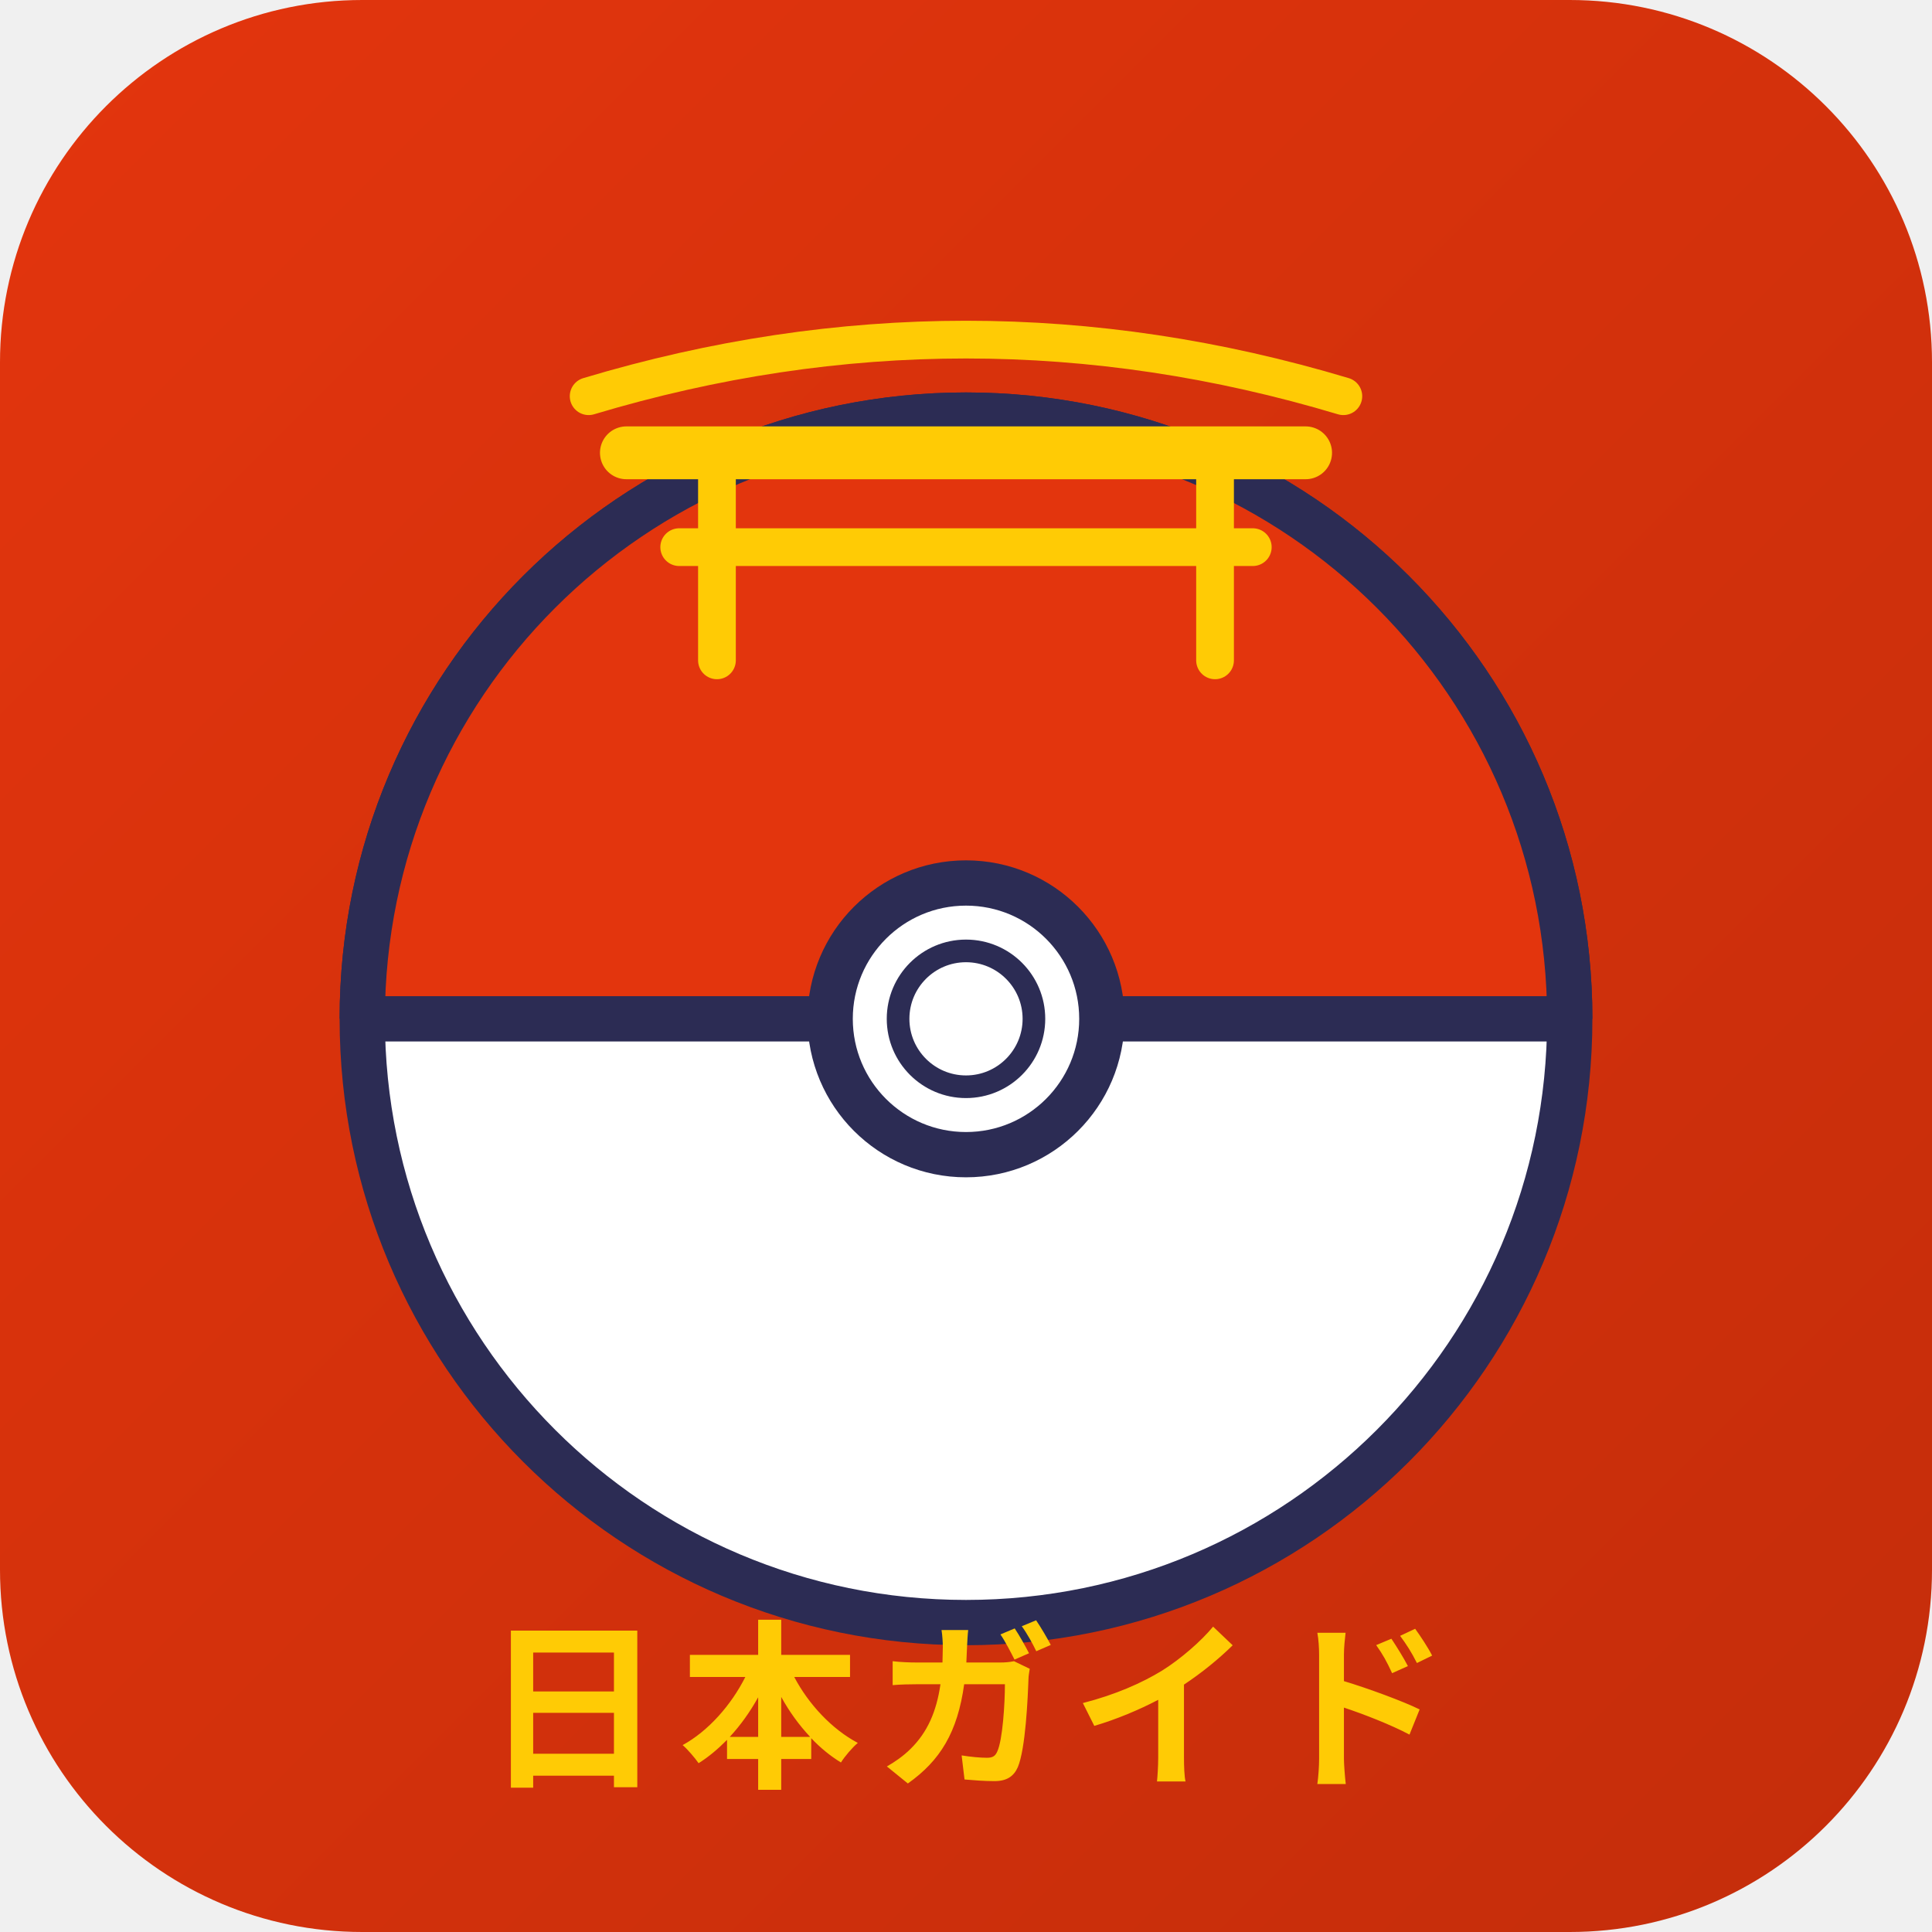
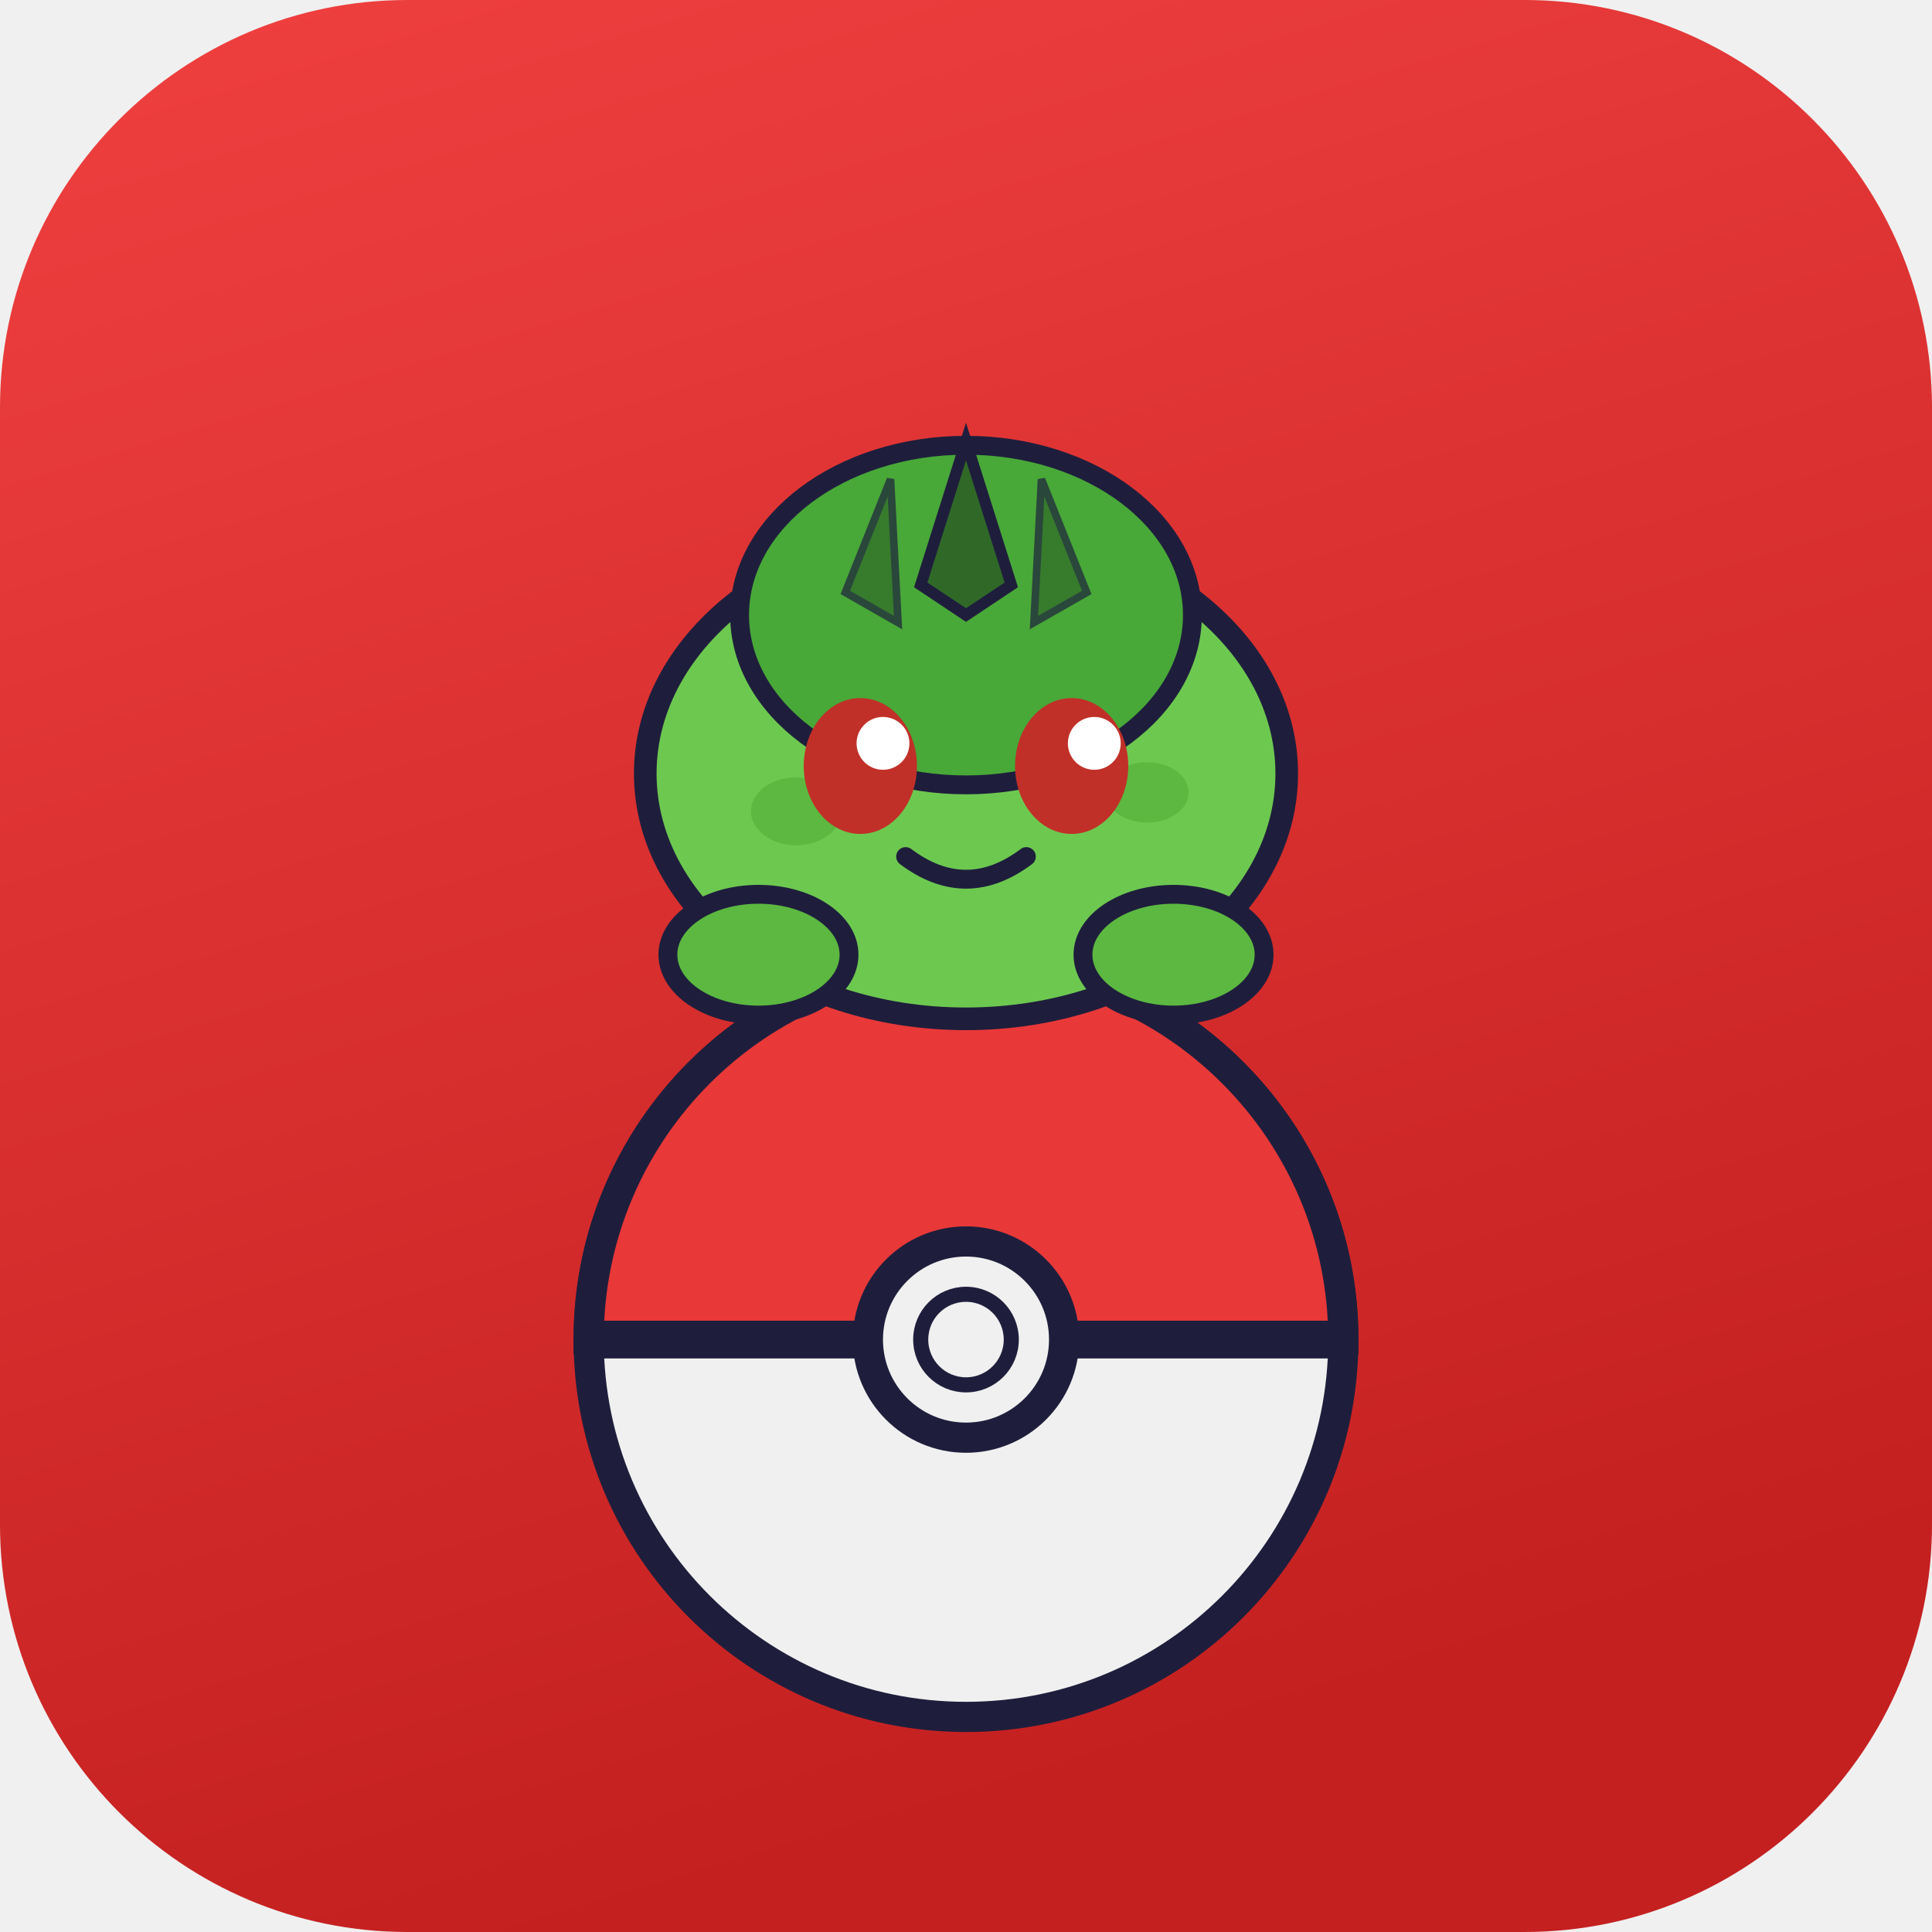
<svg xmlns="http://www.w3.org/2000/svg" viewBox="0 0 512 512">
  <defs>
-     <linearGradient id="bg" x1="0" y1="0" x2="1" y2="1">
-       <stop offset="0%" stop-color="#E3350D" />
-       <stop offset="100%" stop-color="#C42D0B" />
+     <linearGradient id="bg" x1="0" y1="0" x2="0.3" y2="1">
+       <stop offset="0%" stop-color="#F04040" />
+       <stop offset="100%" stop-color="#C42020" />
    </linearGradient>
  </defs>
-   <rect width="512" height="512" rx="96" fill="url(#bg)" />
-   <circle cx="256" cy="270" r="160" fill="#fff" stroke="#2C2C54" stroke-width="12" />
-   <path d="M96 270 A160 160 0 0 1 416 270" fill="#E3350D" stroke="#2C2C54" stroke-width="12" />
-   <line x1="96" y1="270" x2="416" y2="270" stroke="#2C2C54" stroke-width="12" />
-   <circle cx="256" cy="270" r="36" fill="#fff" stroke="#2C2C54" stroke-width="12" />
-   <circle cx="256" cy="270" r="18" fill="#fff" stroke="#2C2C54" stroke-width="6" />
-   <g fill="none" stroke="#FFCB05" stroke-width="10" stroke-linecap="round">
-     <path d="M166 120 L346 120" stroke-width="14" />
-     <path d="M156 105 Q256 75 356 105" stroke-width="10" />
-     <line x1="190" y1="120" x2="190" y2="175" />
-     <line x1="322" y1="120" x2="322" y2="175" />
-     <line x1="180" y1="145" x2="332" y2="145" />
+   <rect width="512" height="512" rx="108" fill="url(#bg)" />
+   <g transform="translate(256, 355)">
+     <circle r="100" fill="#F0F0F0" stroke="#1E1E3C" stroke-width="8" />
+     <path d="M-100 0 A100 100 0 0 1 100 0 Z" fill="#E83838" stroke="#1E1E3C" stroke-width="8" />
+     <line x1="-100" y1="0" x2="-24" y2="0" stroke="#1E1E3C" stroke-width="10" />
+     <line x1="24" y1="0" x2="100" y2="0" stroke="#1E1E3C" stroke-width="10" />
+     <circle r="26" fill="#F0F0F0" stroke="#1E1E3C" stroke-width="8" />
+     <circle r="12" fill="#F0F0F0" stroke="#1E1E3C" stroke-width="4" />
  </g>
-   <text x="256" y="470" text-anchor="middle" font-family="sans-serif" font-weight="bold" font-size="48" fill="#FFCB05" letter-spacing="4">日本ガイド</text>
+   <g transform="translate(256, 205)">
+     <ellipse rx="85" ry="65" fill="#6DC850" stroke="#1E1E3C" stroke-width="6" />
+     <ellipse cx="-45" cy="10" rx="12" ry="9" fill="#5CB840" />
+     <ellipse cx="48" cy="5" rx="11" ry="8" fill="#5CB840" />
+     <ellipse cy="-42" rx="60" ry="45" fill="#48A838" stroke="#1E1E3C" stroke-width="5" />
+     <path d="M0 -88 L-12 -50 L0 -42 L12 -50 Z" fill="#306828" stroke="#1E1E3C" stroke-width="3" />
+     <path d="M-20 -78 L-32 -48 L-18 -40 Z" fill="#306828" opacity="0.7" stroke="#1E1E3C" stroke-width="2" />
+     <path d="M20 -78 L32 -48 L18 -40 Z" fill="#306828" opacity="0.7" stroke="#1E1E3C" stroke-width="2" />
+     <ellipse cx="-55" cy="48" rx="24" ry="16" fill="#5CB840" stroke="#1E1E3C" stroke-width="5" />
+     <ellipse cx="55" cy="48" rx="24" ry="16" fill="#5CB840" stroke="#1E1E3C" stroke-width="5" />
+     <ellipse cx="-28" cy="-2" rx="15" ry="18" fill="#C03028" />
+     <ellipse cx="28" cy="-2" rx="15" ry="18" fill="#C03028" />
+     <circle cx="-22" cy="-8" r="7" fill="#fff" />
+     <circle cx="34" cy="-8" r="7" fill="#fff" />
+     <path d="M-16 22 Q0 34 16 22" fill="none" stroke="#1E1E3C" stroke-width="5" stroke-linecap="round" />
+   </g>
</svg>
